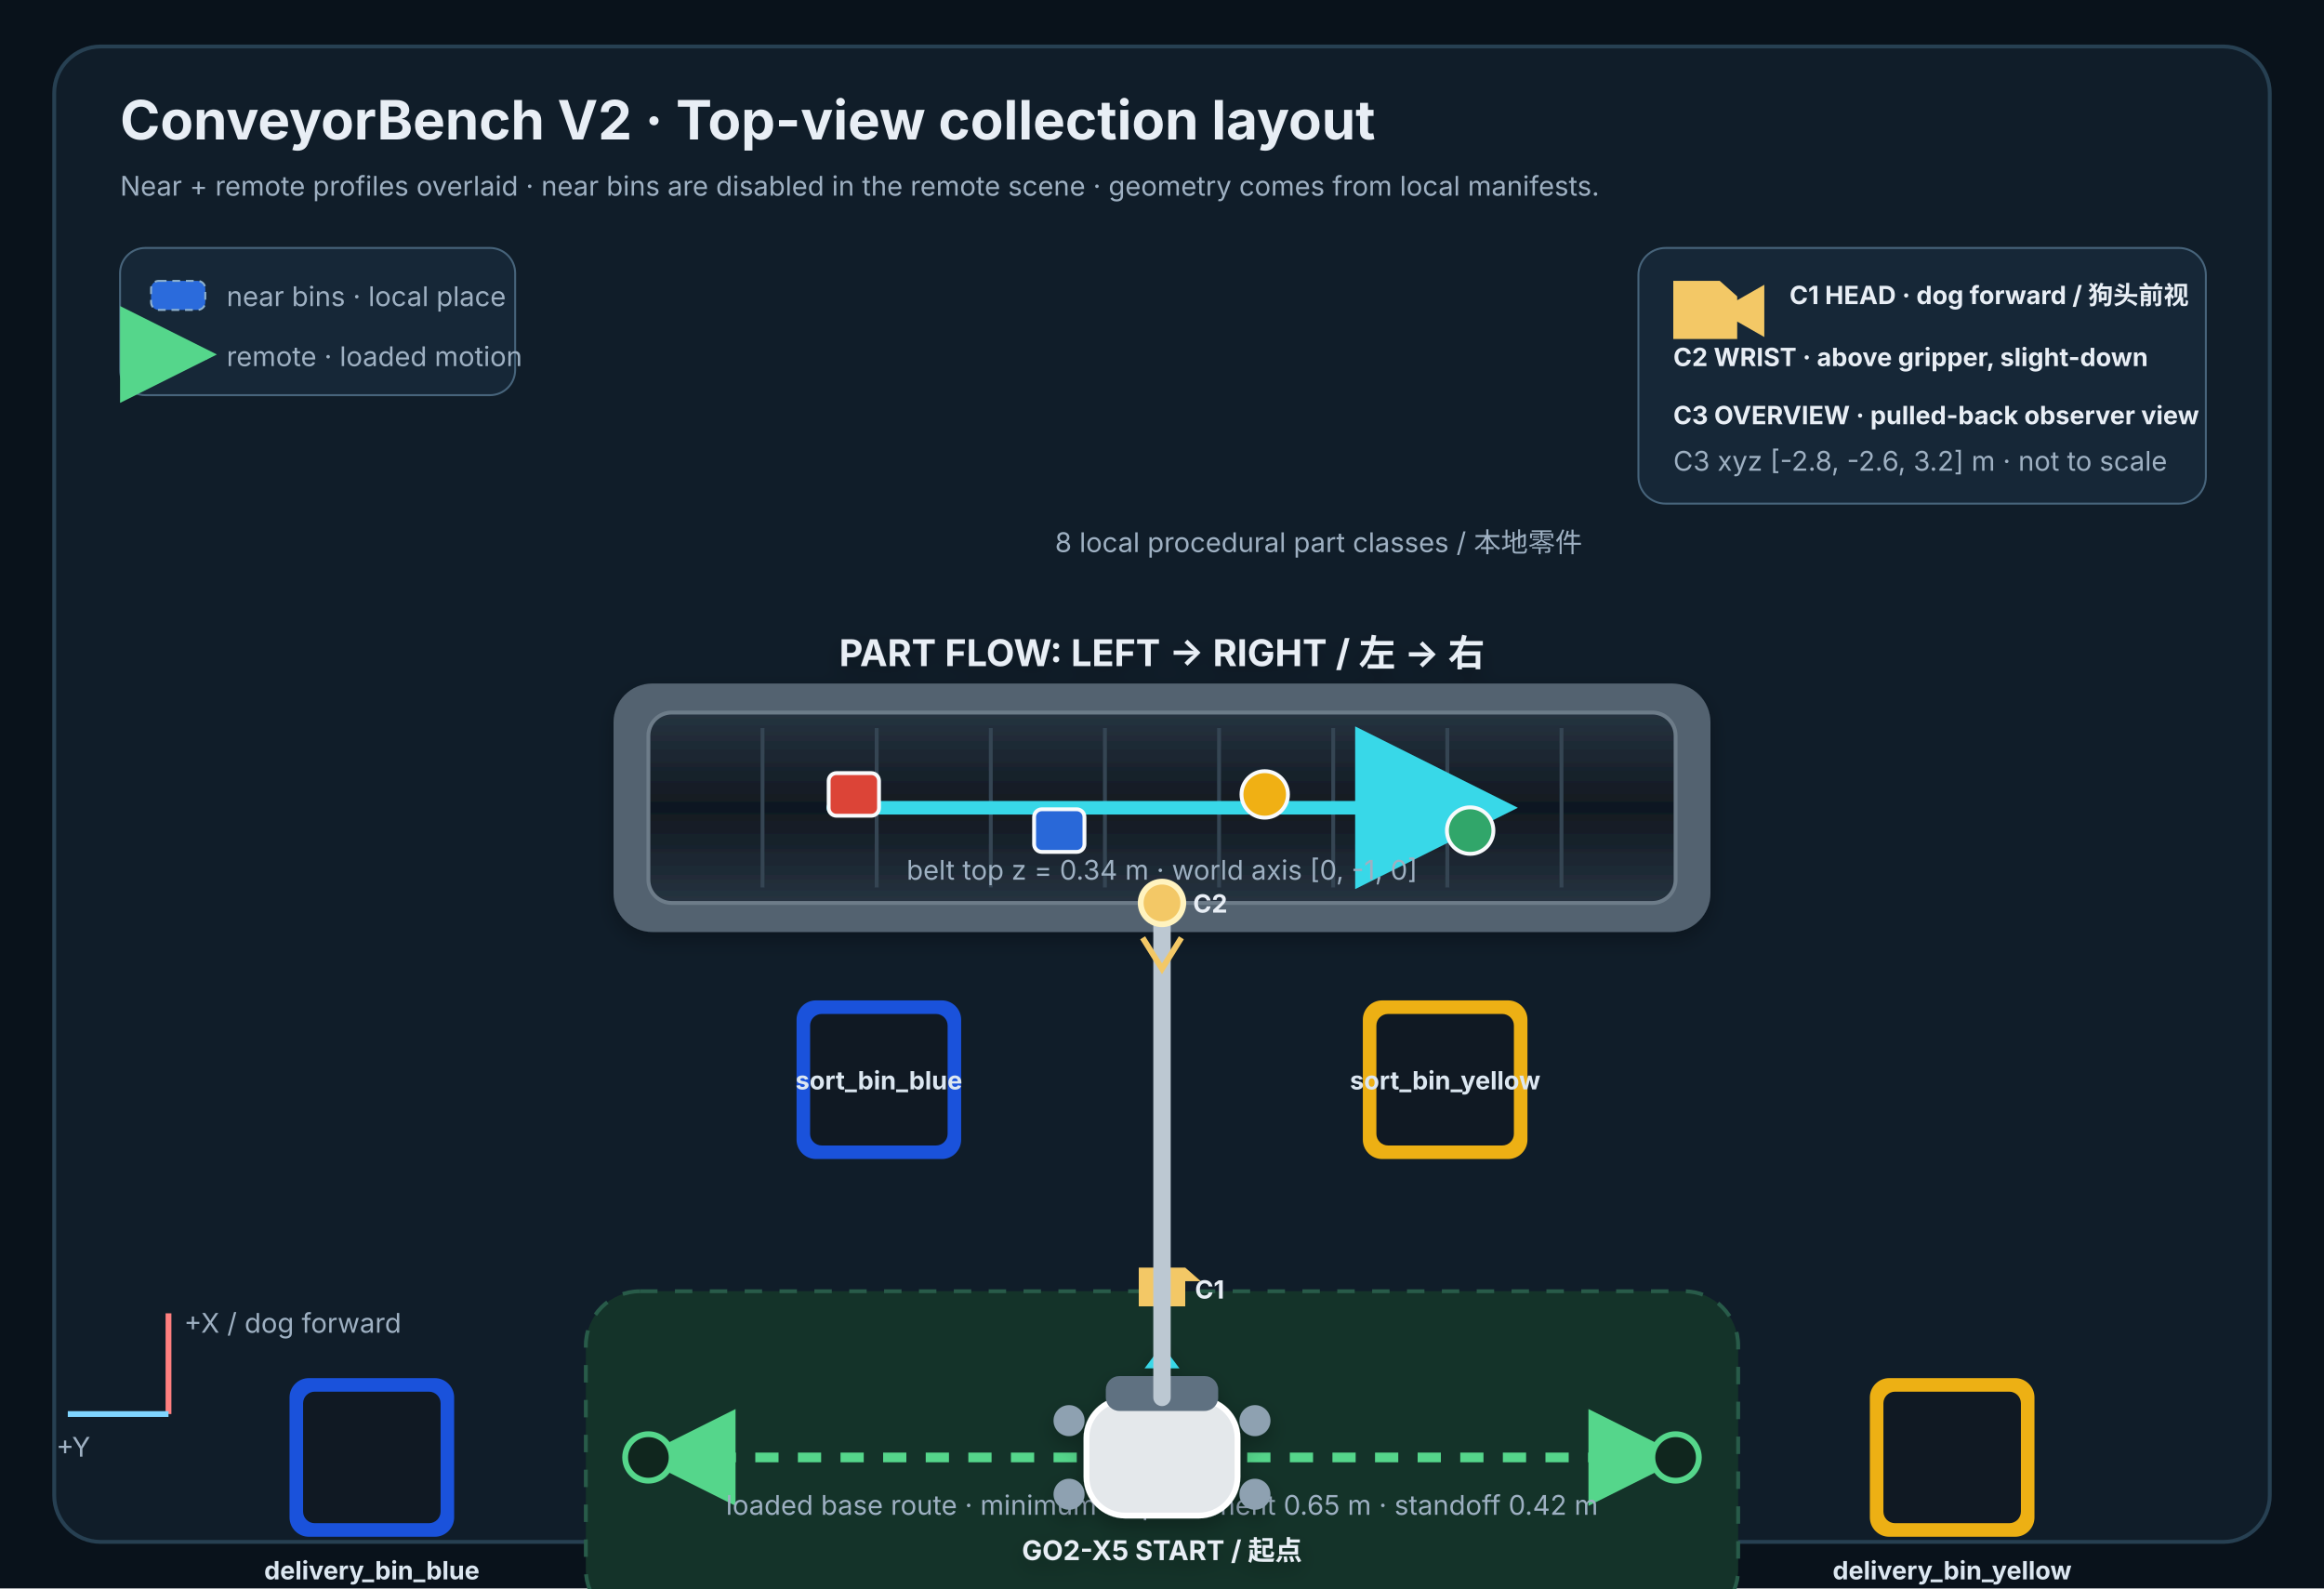
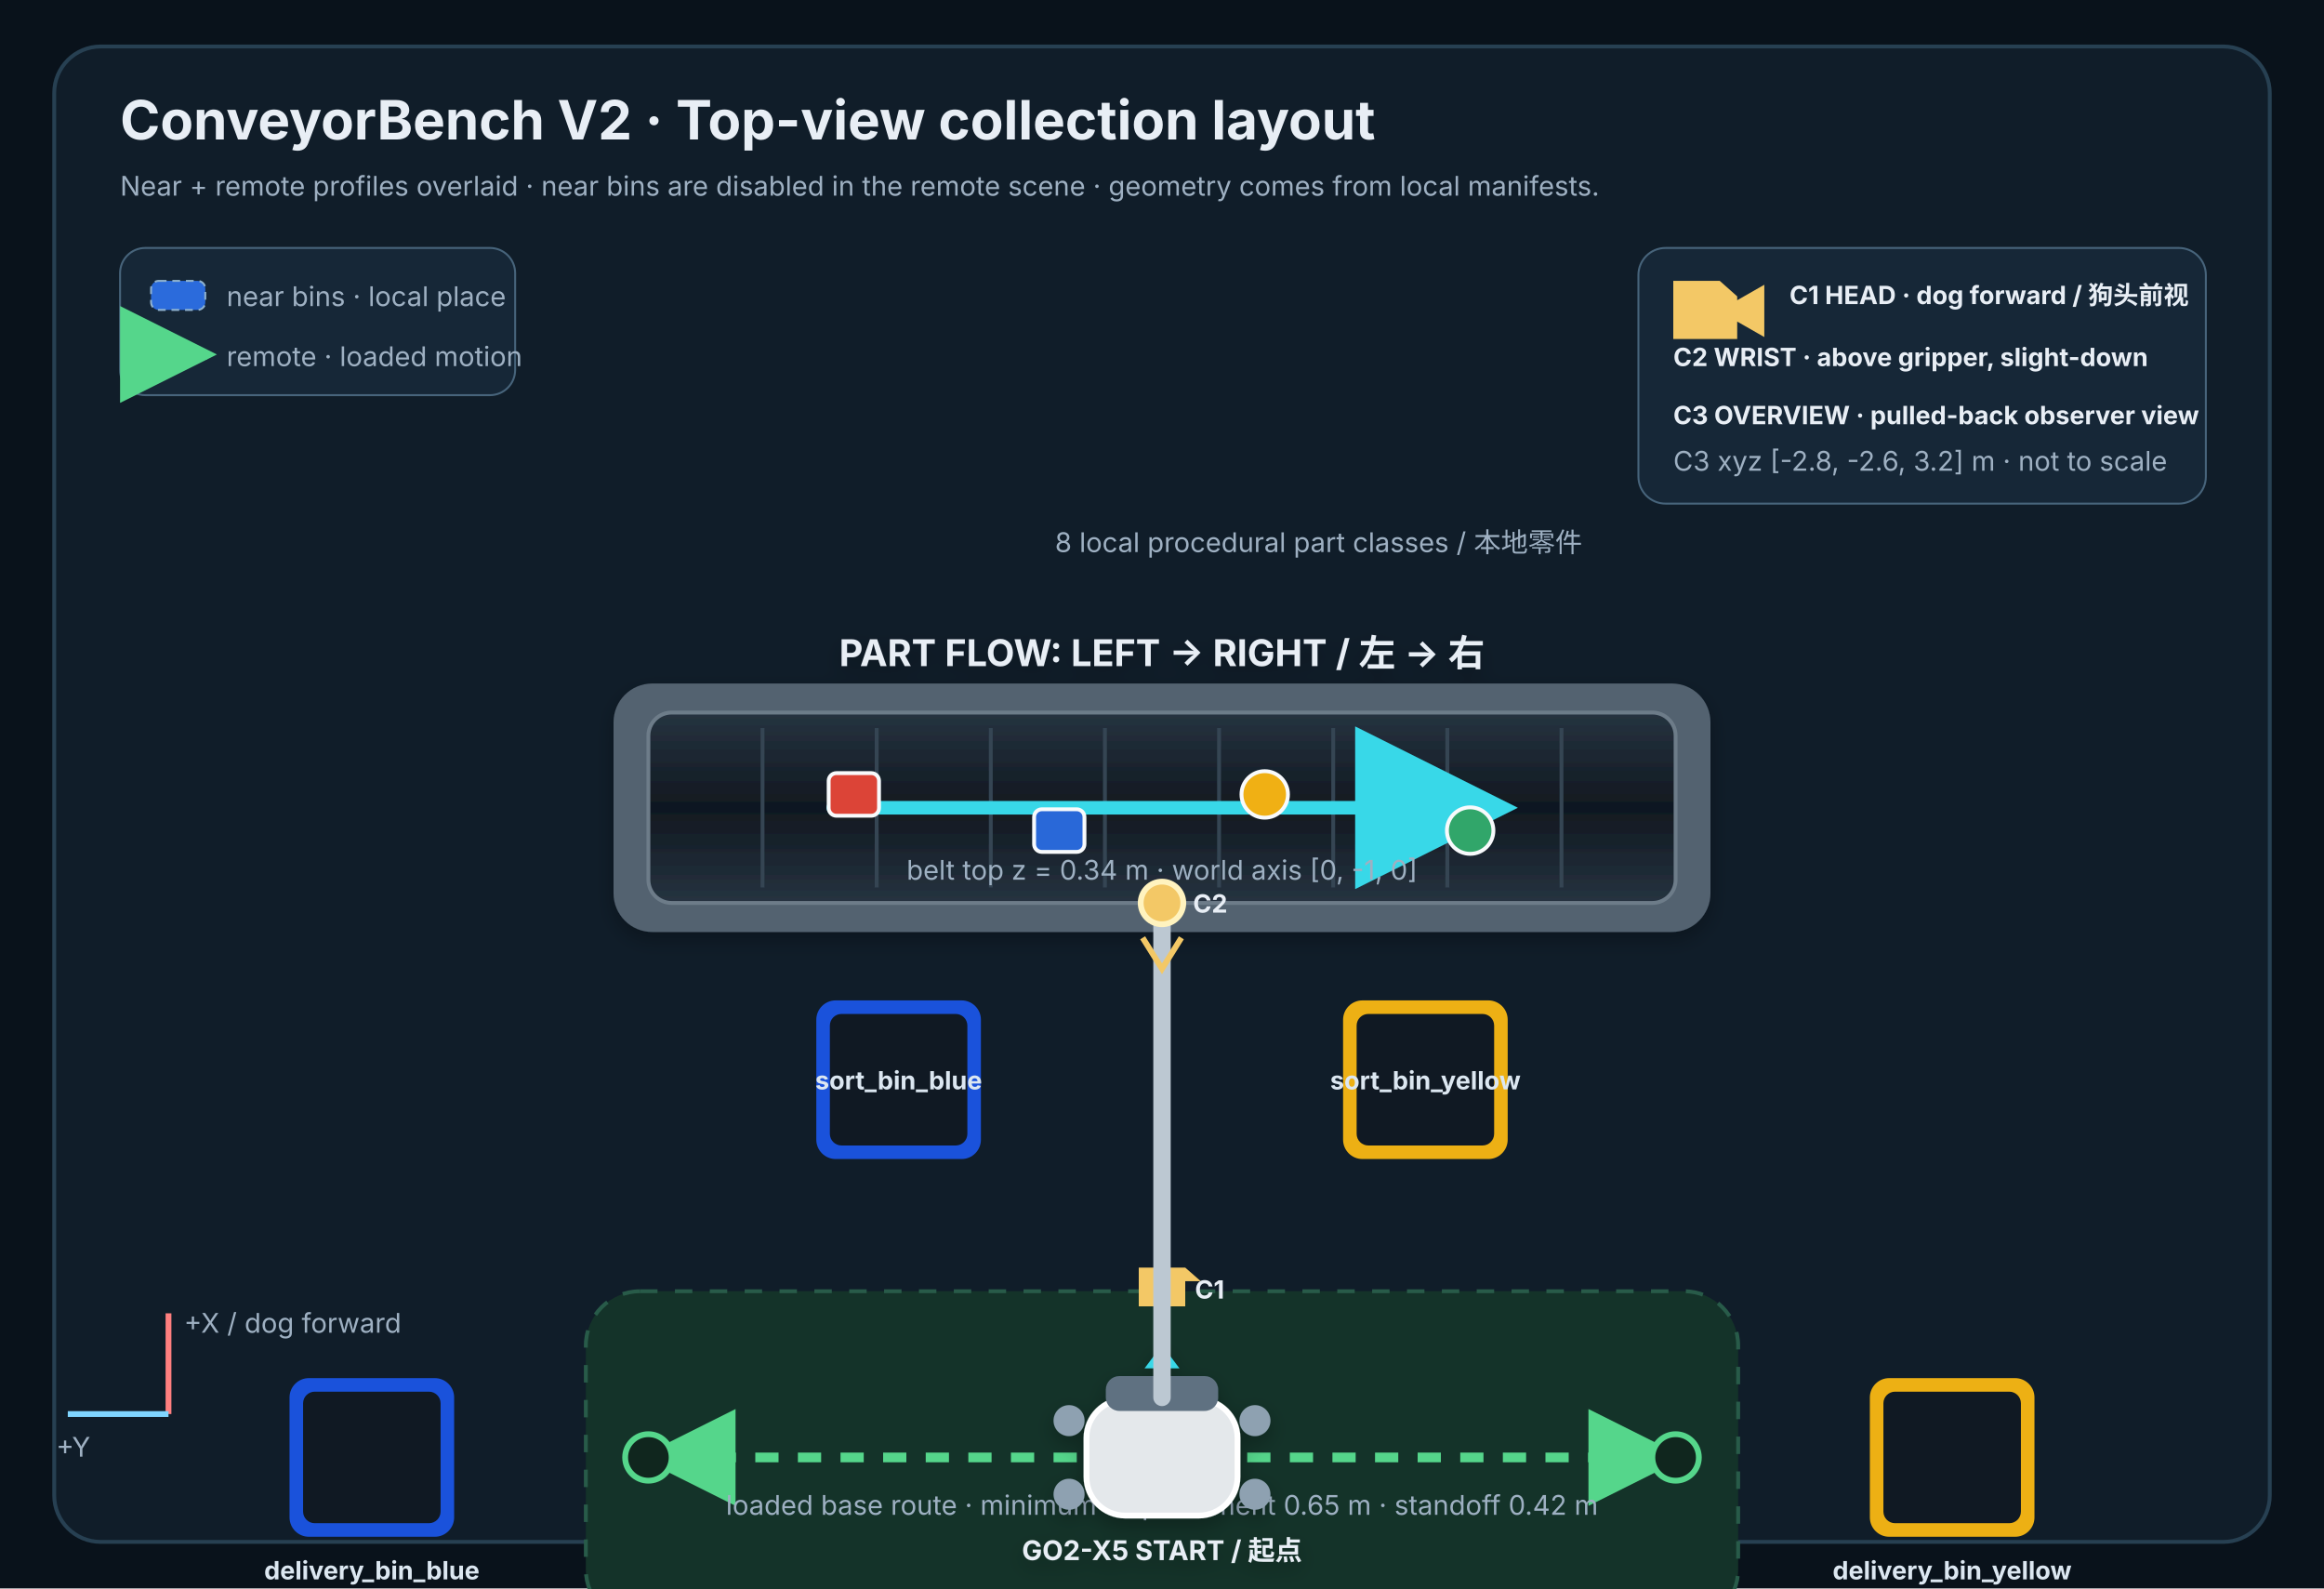
<svg xmlns="http://www.w3.org/2000/svg" width="1200" height="820" viewBox="0 0 1200 820" role="img" aria-labelledby="title desc">
  <defs>
    <linearGradient id="belt-gradient" x1="0" y1="0" x2="0" y2="1">
      <stop offset="0" stop-color="#263340" />
      <stop offset="0.5" stop-color="#101820" />
      <stop offset="1" stop-color="#263340" />
    </linearGradient>
    <marker id="arrow-cyan" markerWidth="12" markerHeight="12" refX="10" refY="6" orient="auto" markerUnits="strokeWidth">
      <path d="M 0 0 L 12 6 L 0 12 z" fill="#38d8e8" />
    </marker>
    <marker id="arrow-green" markerWidth="10" markerHeight="10" refX="9" refY="5" orient="auto" markerUnits="strokeWidth">
      <path d="M 0 0 L 10 5 L 0 10 z" fill="#55d68b" />
    </marker>
    <filter id="soft-shadow" x="-20%" y="-20%" width="140%" height="140%">
      <feDropShadow dx="0" dy="4" stdDeviation="5" flood-opacity="0.28" />
    </filter>
  </defs>
  <style>
    text { font-family: Inter, 'Noto Sans SC', sans-serif; fill: #e8eef5; }
    .muted { fill: #9eb0c2; font-size: 14px; }
    .bin-label { fill: #dce7f1; font-size: 13px; font-weight: 650; }
    .route { stroke: #55d68b; stroke-width: 5; stroke-dasharray: 12 10; fill: none; marker-end: url(#arrow-green); }
    .camera-label { font-size: 13px; font-weight: 650; }
  </style>
  <rect width="1200" height="820" fill="#09121b" />
  <rect x="28" y="24" width="1144" height="772" rx="24" fill="#101d29" stroke="#274052" stroke-width="2" />
  <text x="62" y="72" fill="#e8eef5" font-size="28" font-weight="750">ConveyorBench V2 · Top-view collection layout</text>
  <text x="62" y="101" class="muted">Near + remote profiles overlaid · near bins are disabled in the remote scene · geometry comes from local manifests.</text>
  <g id="navigation-corridor">
    <rect x="302.5" y="666.6" width="595" height="171.6" rx="28" fill="#143329" stroke="#285b49" stroke-width="2" stroke-dasharray="9 9" />
  </g>
  <g id="conveyor-belt" filter="url(#soft-shadow)">
    <rect x="316.8" y="352.86" width="566.4" height="128.28" rx="20" fill="#536270" />
    <rect x="334.8" y="367.86" width="530.4" height="98.28" rx="12" fill="url(#belt-gradient)" stroke="#6d7c89" stroke-width="2" />
    <line x1="393.73" y1="375.86" x2="393.73" y2="458.14" stroke="#344553" stroke-width="2" />
    <line x1="452.67" y1="375.86" x2="452.67" y2="458.14" stroke="#344553" stroke-width="2" />
    <line x1="511.6" y1="375.86" x2="511.6" y2="458.14" stroke="#344553" stroke-width="2" />
    <line x1="570.53" y1="375.86" x2="570.53" y2="458.14" stroke="#344553" stroke-width="2" />
    <line x1="629.47" y1="375.86" x2="629.47" y2="458.14" stroke="#344553" stroke-width="2" />
    <line x1="688.4" y1="375.86" x2="688.4" y2="458.14" stroke="#344553" stroke-width="2" />
    <line x1="747.33" y1="375.86" x2="747.33" y2="458.14" stroke="#344553" stroke-width="2" />
    <line x1="806.27" y1="375.86" x2="806.27" y2="458.14" stroke="#344553" stroke-width="2" />
    <line id="direction-left-to-right" x1="430.27" y1="417" x2="769.73" y2="417" stroke="#38d8e8" stroke-width="7" stroke-linecap="round" marker-end="url(#arrow-cyan)" />
    <text x="600" y="343.86" text-anchor="middle" fill="#e8eef5" font-size="19" font-weight="750">PART FLOW: LEFT → RIGHT / 左 → 右</text>
    <text x="600" y="454.14" text-anchor="middle" class="muted">belt top z = 0.34 m · world axis [0, -1, 0]</text>
  </g>
  <g id="representative-parts">
    <g class="part" data-geometry-kind="box">
      <rect id="part-00" data-object-id="part_red_block" fill="#dc4437" stroke="#f8fafc" stroke-width="2" x="427.88" y="399.12" width="26" height="22" rx="4" />
    </g>
    <g class="part" data-geometry-kind="box">
      <rect id="part-01" data-object-id="part_blue_bar" fill="#2968d8" stroke="#f8fafc" stroke-width="2" x="533.96" y="417.79" width="26" height="22" rx="4" />
    </g>
    <g class="part" data-geometry-kind="cylinder">
      <circle id="part-02" data-object-id="part_yellow_bushing" fill="#f0b014" stroke="#f8fafc" stroke-width="2" cx="653.04" cy="410.12" r="12" />
    </g>
    <g class="part" data-geometry-kind="cylinder">
      <circle id="part-03" data-object-id="part_green_shaft" fill="#31a66a" stroke="#f8fafc" stroke-width="2" cx="759.12" cy="428.79" r="12" />
    </g>
    <text x="817" y="285" class="muted" text-anchor="end">8 local procedural part classes / 本地零件</text>
  </g>
  <g id="near-sort-profile">
    <g id="near-bin-sort_bin_blue" class="bin near-bin">
-       <rect x="411.3" y="516.45" width="85" height="81.9" rx="10" fill="#1a52db" />
-       <rect x="418.3" y="523.45" width="71" height="67.9" rx="6" fill="#101923" />
-       <text x="453.8" y="562.4" text-anchor="middle" class="bin-label">sort_bin_blue</text>
+       <rect x="421.5" y="516.45" width="85" height="81.9" rx="10" fill="#1a52db" />
+       <rect x="428.5" y="523.45" width="71" height="67.9" rx="6" fill="#101923" />
+       <text x="464" y="562.4" text-anchor="middle" class="bin-label">sort_bin_blue</text>
    </g>
    <g id="near-bin-sort_bin_yellow" class="bin near-bin">
-       <rect x="703.7" y="516.45" width="85" height="81.9" rx="10" fill="#edb014" />
-       <rect x="710.7" y="523.45" width="71" height="67.9" rx="6" fill="#101923" />
-       <text x="746.2" y="562.4" text-anchor="middle" class="bin-label">sort_bin_yellow</text>
+       <rect x="693.5" y="516.45" width="85" height="81.9" rx="10" fill="#edb014" />
+       <rect x="700.5" y="523.45" width="71" height="67.9" rx="6" fill="#101923" />
+       <text x="736" y="562.4" text-anchor="middle" class="bin-label">sort_bin_yellow</text>
    </g>
  </g>
  <g id="remote-delivery-profile">
    <g id="remote-bin-delivery_bin_blue" class="bin remote-bin">
      <rect x="149.5" y="711.45" width="85" height="81.9" rx="10" fill="#1a52db" />
      <rect x="156.5" y="718.45" width="71" height="67.9" rx="6" fill="#101923" />
      <text x="192" y="815.35" text-anchor="middle" class="bin-label">delivery_bin_blue</text>
    </g>
    <g id="remote-bin-delivery_bin_yellow" class="bin remote-bin">
      <rect x="965.5" y="711.45" width="85" height="81.9" rx="10" fill="#edb014" />
      <rect x="972.5" y="718.45" width="71" height="67.9" rx="6" fill="#101923" />
      <text x="1008" y="815.35" text-anchor="middle" class="bin-label">delivery_bin_yellow</text>
    </g>
    <path id="route-delivery_bin_blue" class="route" d="M 600 752.4 L 334.8 752.4" />
    <circle cx="334.8" cy="752.4" r="12" fill="#10261e" stroke="#55d68b" stroke-width="3" />
    <path id="route-delivery_bin_yellow" class="route" d="M 600 752.4 L 865.2 752.4" />
    <circle cx="865.2" cy="752.4" r="12" fill="#10261e" stroke="#55d68b" stroke-width="3" />
    <text x="600" y="782" text-anchor="middle" class="muted">loaded base route · minimum displacement 0.65 m · standoff 0.42 m</text>
  </g>
  <g id="robot-start" transform="translate(600 752.4)" filter="url(#soft-shadow)">
    <rect x="-39" y="-30" width="78" height="60" rx="20" fill="#e4e8eb" stroke="#ffffff" stroke-width="3" />
    <rect x="-29" y="-42" width="58" height="18" rx="7" fill="#5e7181" />
    <circle cx="-48" cy="-19" r="8" fill="#8ea1b1" />
    <circle cx="48" cy="-19" r="8" fill="#8ea1b1" />
    <circle cx="-48" cy="19" r="8" fill="#8ea1b1" />
    <circle cx="48" cy="19" r="8" fill="#8ea1b1" />
    <path d="M 0 -58 L -9 -46 L 9 -46 z" fill="#38d8e8" />
    <text x="0" y="53" text-anchor="middle" fill="#e8eef5" font-size="14" font-weight="750">GO2-X5 START / 起点</text>
  </g>
  <g id="camera-head" data-role="policy_observation">
    <line x1="600" y1="709.4" x2="600" y2="660.4" stroke="#f3c866" stroke-width="3" stroke-dasharray="5 5" />
    <path d="M 588 654.4 h 24 l 8 7 h -8 v 13 h -24 z" fill="#f3c866" />
    <text x="617" y="670.4" class="camera-label" fill="#f3c866">C1</text>
  </g>
  <g id="camera-wrist" data-role="policy_observation">
    <line x1="600" y1="721.4" x2="600" y2="466.14" stroke="#bcc8d2" stroke-width="9" stroke-linecap="round" />
    <circle cx="600" cy="466.14" r="11" fill="#f3c866" stroke="#fff3bf" stroke-width="3" />
    <path d="M 590 484.14 L 600 500.14 L 610 484.14" fill="none" stroke="#f3c866" stroke-width="3" />
    <text x="616" y="471.14" class="camera-label" fill="#f3c866">C2</text>
  </g>
  <g id="camera-overview" data-role="observer_only" transform="translate(846 128)">
    <rect x="0" y="0" width="293" height="132" rx="14" fill="#162737" stroke="#47647b" />
    <path d="M 18 17 h 24 l 9 8 v 22 h -33 z M 51 27 l 14 -8 v 27 l -14 -8 z" fill="#f3c866" />
    <text x="78" y="29" class="camera-label" fill="#e8eef5">C1 HEAD · dog forward / 狗头前视</text>
    <text x="18" y="61" class="camera-label" fill="#e8eef5">C2 WRIST · above gripper, slight-down</text>
    <text x="18" y="91" class="camera-label" fill="#e8eef5">C3 OVERVIEW · pulled-back observer view</text>
    <text x="18" y="115" class="muted">C3 xyz [-2.8, -2.6, 3.2] m · not to scale</text>
  </g>
  <g id="world-axes" transform="translate(87 730)">
    <line x1="0" y1="0" x2="0" y2="-52" stroke="#ff7f7f" stroke-width="3" />
    <line x1="0" y1="0" x2="-52" y2="0" stroke="#7fd5ff" stroke-width="3" />
    <text x="8" y="-42" class="muted">+X / dog forward</text>
    <text x="-58" y="22" class="muted">+Y</text>
  </g>
  <g id="profile-key" transform="translate(62 128)">
    <rect x="0" y="0" width="204" height="76" rx="13" fill="#162737" stroke="#47647b" />
    <rect x="16" y="17" width="28" height="15" rx="4" fill="#2b6bdc" stroke="#8fb2cf" stroke-dasharray="4 3" />
    <text x="55" y="30" class="muted">near bins · local place</text>
    <path d="M 17 55 h 28" class="route" />
    <text x="55" y="61" class="muted">remote · loaded motion</text>
  </g>
</svg>
